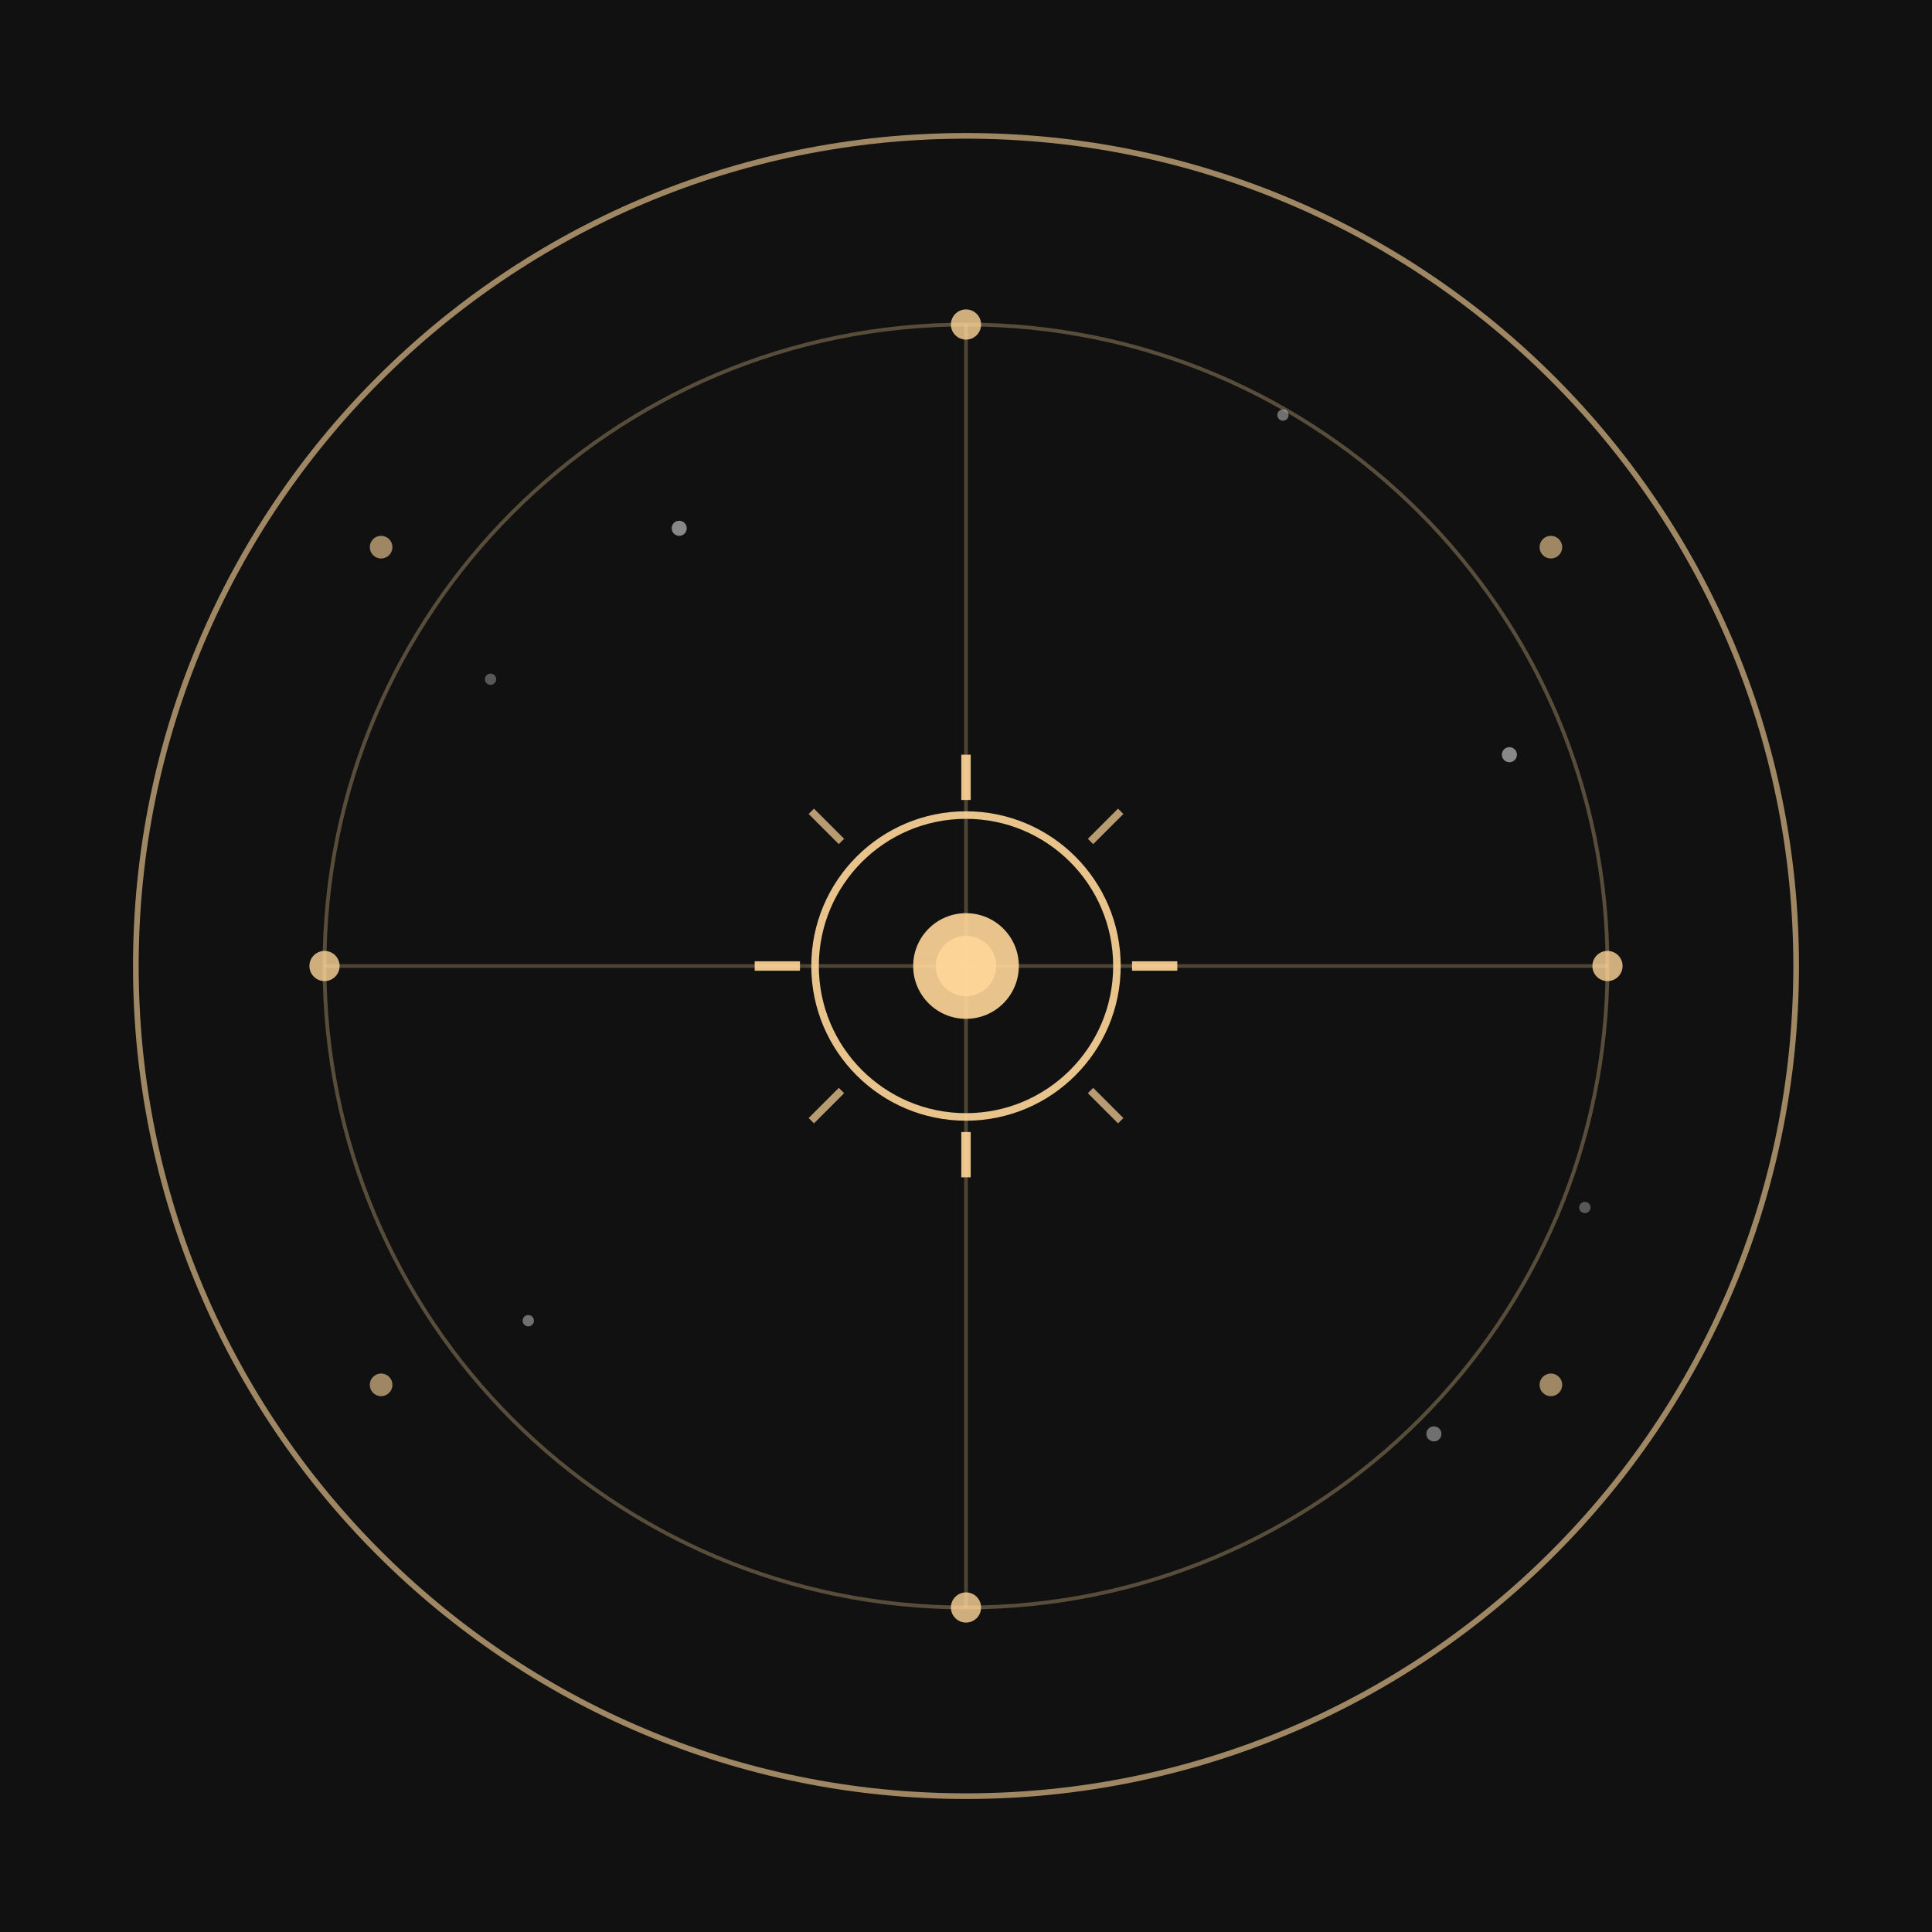
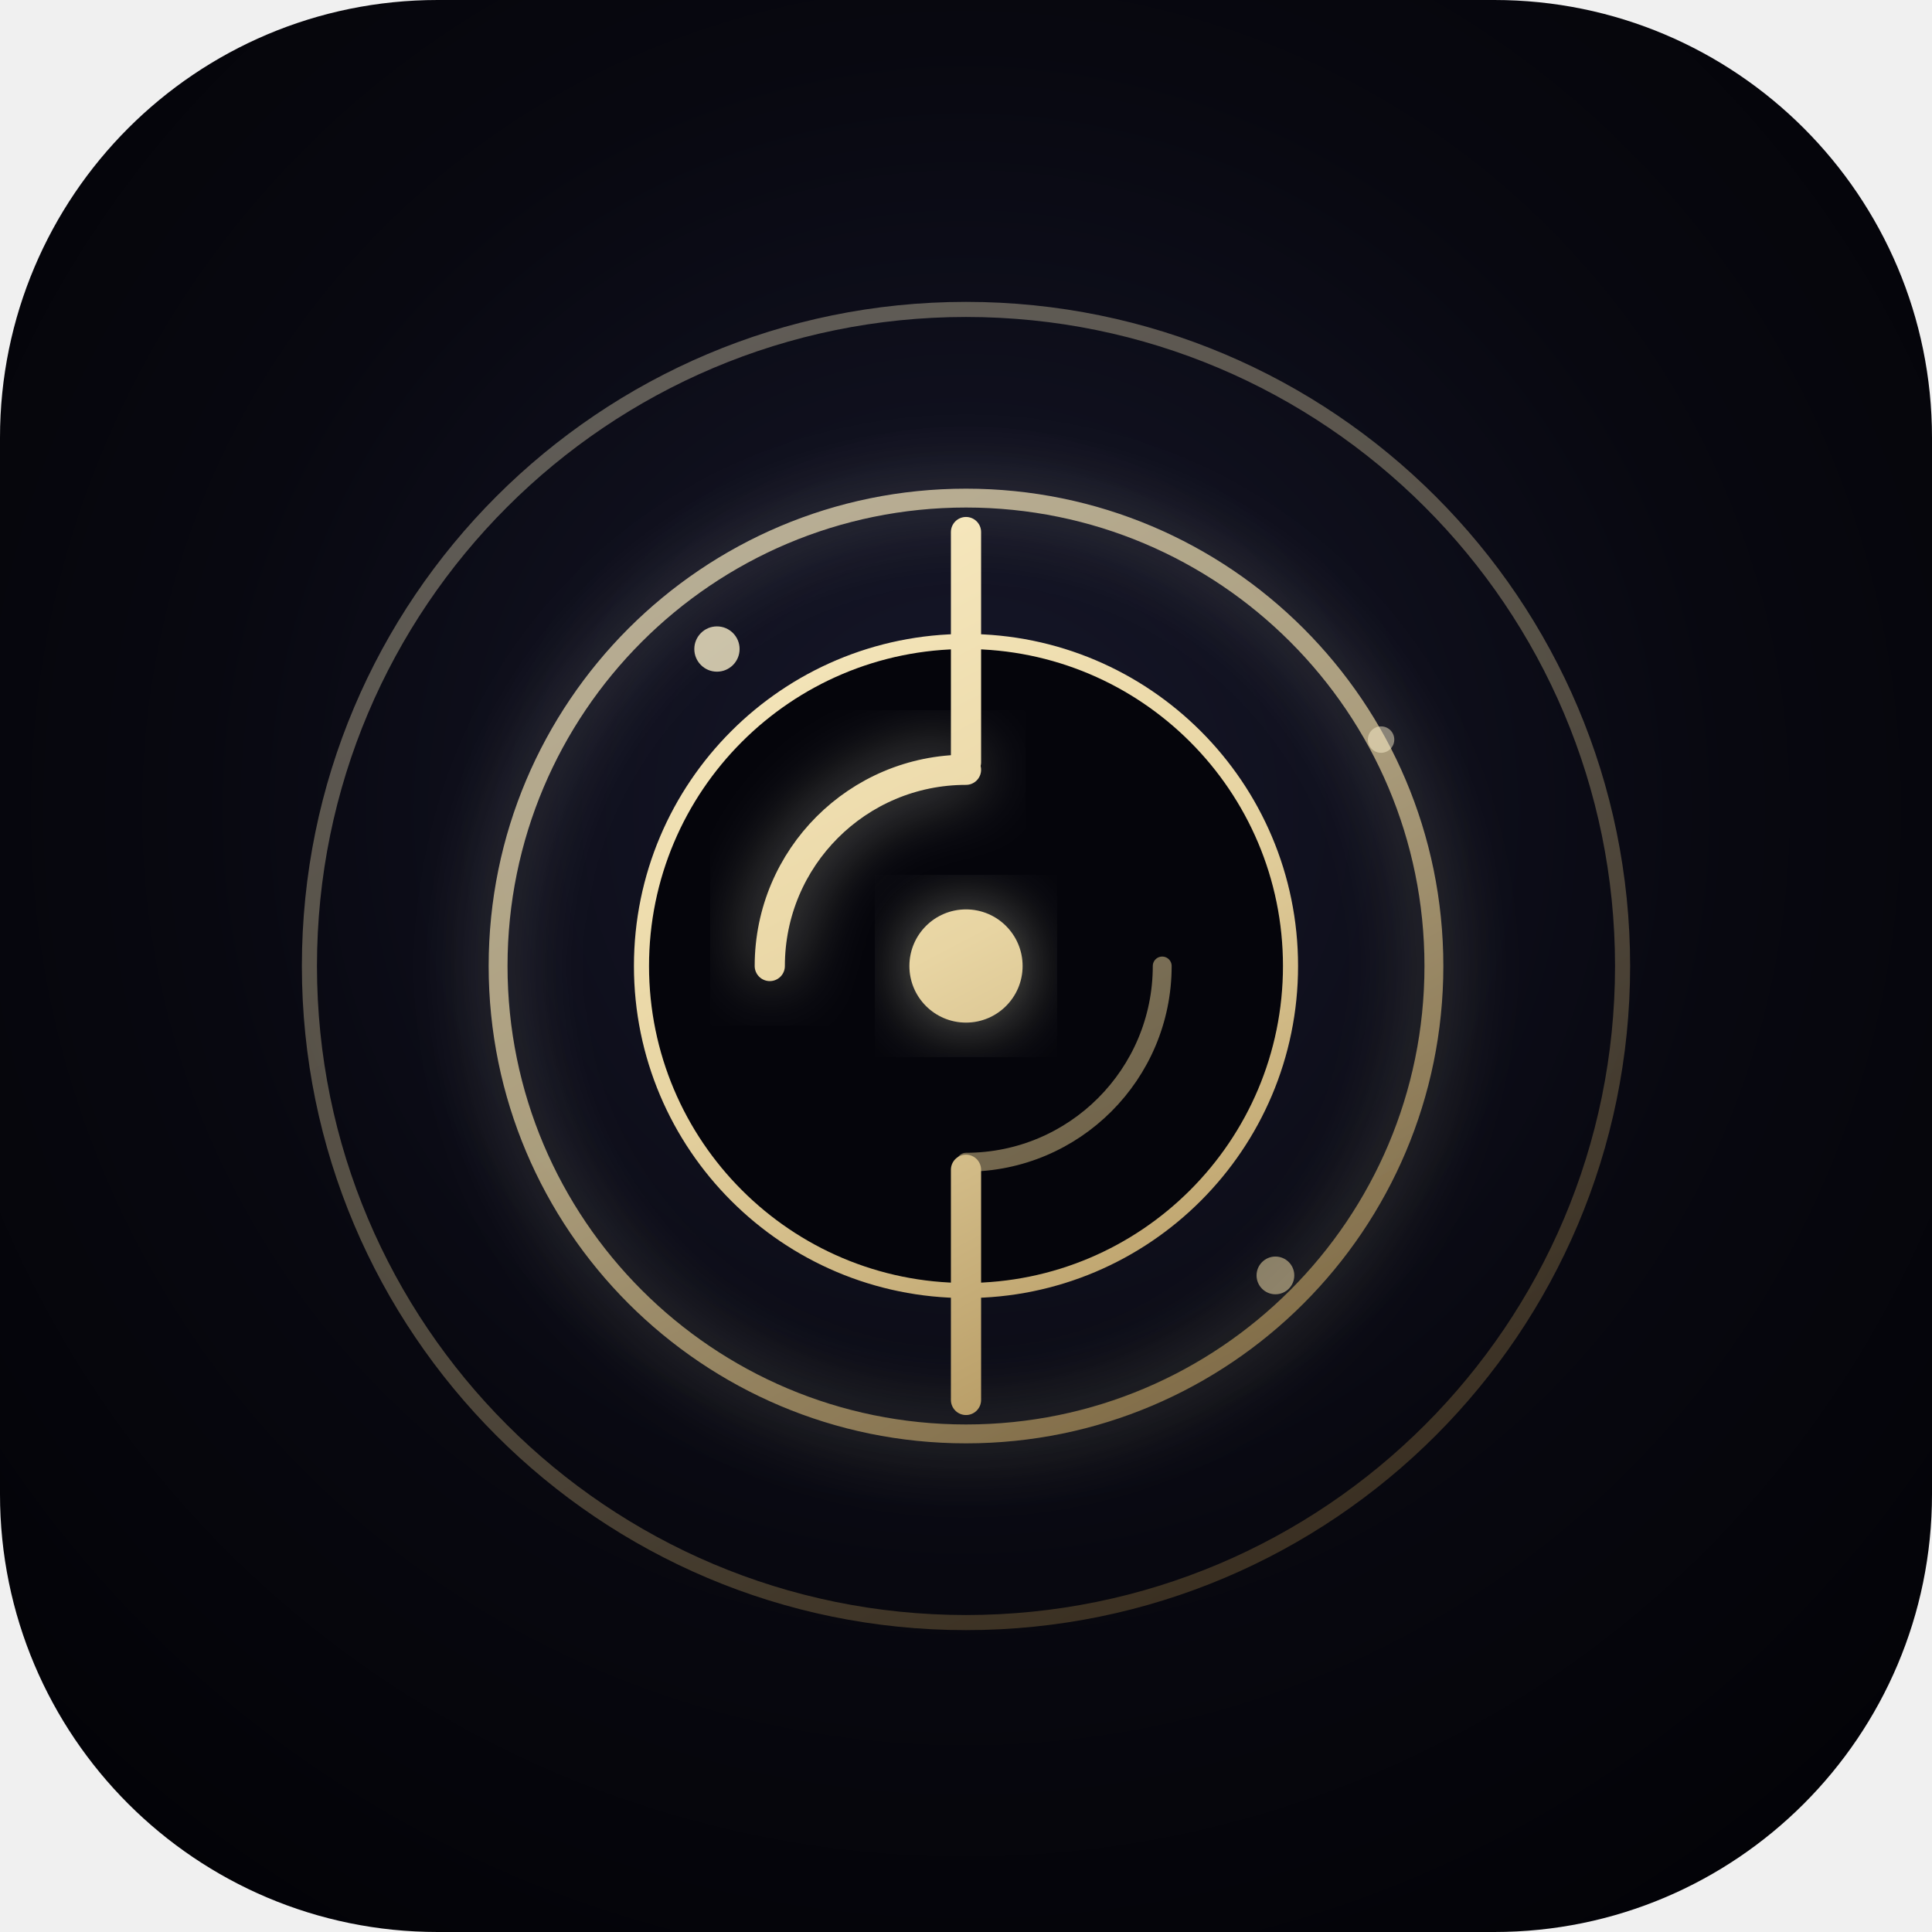
- <svg xmlns="http://www.w3.org/2000/svg" viewBox="0 0 512 512">
-   <rect width="512" height="512" fill="#111111" />
-   <circle cx="256" cy="256" r="220" fill="none" stroke="#FFD699" stroke-width="1.5" opacity="0.6" />
-   <circle cx="256" cy="256" r="170" fill="none" stroke="#FFD699" stroke-width="1" opacity="0.3" />
-   <circle cx="256" cy="256" r="8" fill="#FFD699" opacity="0.9" />
-   <line x1="256" y1="86" x2="256" y2="426" stroke="#FFD699" stroke-width="1" opacity="0.25" />
-   <line x1="86" y1="256" x2="426" y2="256" stroke="#FFD699" stroke-width="1" opacity="0.25" />
-   <circle cx="256" cy="86" r="4" fill="#FFD699" opacity="0.8" />
-   <circle cx="256" cy="426" r="4" fill="#FFD699" opacity="0.8" />
-   <circle cx="86" cy="256" r="4" fill="#FFD699" opacity="0.8" />
-   <circle cx="426" cy="256" r="4" fill="#FFD699" opacity="0.8" />
-   <circle cx="101" cy="145" r="3" fill="#FFD699" opacity="0.6" />
-   <circle cx="411" cy="145" r="3" fill="#FFD699" opacity="0.6" />
-   <circle cx="101" cy="367" r="3" fill="#FFD699" opacity="0.6" />
-   <circle cx="411" cy="367" r="3" fill="#FFD699" opacity="0.6" />
-   <circle cx="256" cy="256" r="40" fill="none" stroke="#FFD699" stroke-width="2" opacity="0.9" />
-   <circle cx="256" cy="256" r="14" fill="#FFD699" opacity="0.9" />
-   <line x1="256" y1="200" x2="256" y2="212" stroke="#FFD699" stroke-width="2.5" opacity="0.9" />
-   <line x1="256" y1="300" x2="256" y2="312" stroke="#FFD699" stroke-width="2.5" opacity="0.9" />
-   <line x1="200" y1="256" x2="212" y2="256" stroke="#FFD699" stroke-width="2.5" opacity="0.9" />
-   <line x1="300" y1="256" x2="312" y2="256" stroke="#FFD699" stroke-width="2.5" opacity="0.9" />
-   <line x1="215" y1="215" x2="223" y2="223" stroke="#FFD699" stroke-width="2" opacity="0.7" />
-   <line x1="289" y1="289" x2="297" y2="297" stroke="#FFD699" stroke-width="2" opacity="0.7" />
-   <line x1="297" y1="215" x2="289" y2="223" stroke="#FFD699" stroke-width="2" opacity="0.7" />
-   <line x1="223" y1="289" x2="215" y2="297" stroke="#FFD699" stroke-width="2" opacity="0.7" />
-   <circle cx="180" cy="140" r="2" fill="white" opacity="0.5" />
-   <circle cx="340" cy="110" r="1.5" fill="white" opacity="0.4" />
-   <circle cx="400" cy="200" r="2" fill="white" opacity="0.5" />
-   <circle cx="140" cy="350" r="1.5" fill="white" opacity="0.4" />
-   <circle cx="380" cy="380" r="2" fill="white" opacity="0.4" />
-   <circle cx="130" cy="180" r="1.5" fill="white" opacity="0.3" />
-   <circle cx="420" cy="320" r="1.5" fill="white" opacity="0.3" />
+ <svg xmlns="http://www.w3.org/2000/svg" viewBox="0 0 512 512" role="img" aria-label="Night One">
+   <defs>
+     <radialGradient id="bg" cx="50%" cy="42%" r="68%">
+       <stop offset="0%" stop-color="#17182b" />
+       <stop offset="58%" stop-color="#080810" />
+       <stop offset="100%" stop-color="#030307" />
+     </radialGradient>
+     <linearGradient id="gold" x1="172" y1="96" x2="340" y2="416" gradientUnits="userSpaceOnUse">
+       <stop offset="0%" stop-color="#fff3ce" />
+       <stop offset="48%" stop-color="#e8d5a3" />
+       <stop offset="100%" stop-color="#9b7b42" />
+     </linearGradient>
+     <filter id="glow" x="-30%" y="-30%" width="160%" height="160%">
+       <feGaussianBlur stdDeviation="9" result="blur" />
+       <feColorMatrix in="blur" type="matrix" values="1 0 0 0 0.95 0 1 0 0 0.77 0 0 1 0 0.35 0 0 0 0.45 0" />
+       <feMerge>
+         <feMergeNode />
+         <feMergeNode in="SourceGraphic" />
+       </feMerge>
+     </filter>
+   </defs>
+   <rect width="512" height="512" rx="116" fill="url(#bg)" />
+   <circle cx="256" cy="256" r="174" fill="none" stroke="url(#gold)" stroke-width="4" opacity="0.34" />
+   <circle cx="256" cy="256" r="124" fill="none" stroke="url(#gold)" stroke-width="5" opacity="0.72" filter="url(#glow)" />
+   <circle cx="256" cy="256" r="86" fill="#05050b" stroke="url(#gold)" stroke-width="4" />
+   <path d="M204 256a52 52 0 0 1 52-52" fill="none" stroke="url(#gold)" stroke-width="8" stroke-linecap="round" filter="url(#glow)" />
+   <path d="M308 256a52 52 0 0 1-52 52" fill="none" stroke="url(#gold)" stroke-width="5" stroke-linecap="round" opacity="0.54" />
+   <path d="M256 141v61" stroke="url(#gold)" stroke-width="8" stroke-linecap="round" />
+   <path d="M256 310v61" stroke="url(#gold)" stroke-width="8" stroke-linecap="round" />
+   <circle cx="256" cy="256" r="15" fill="url(#gold)" filter="url(#glow)" />
+   <circle cx="190" cy="172" r="6" fill="#fff3ce" opacity="0.78" />
+   <circle cx="338" cy="338" r="5" fill="#e8d5a3" opacity="0.56" />
+   <circle cx="366" cy="196" r="3.5" fill="#fff3ce" opacity="0.48" />
</svg>
